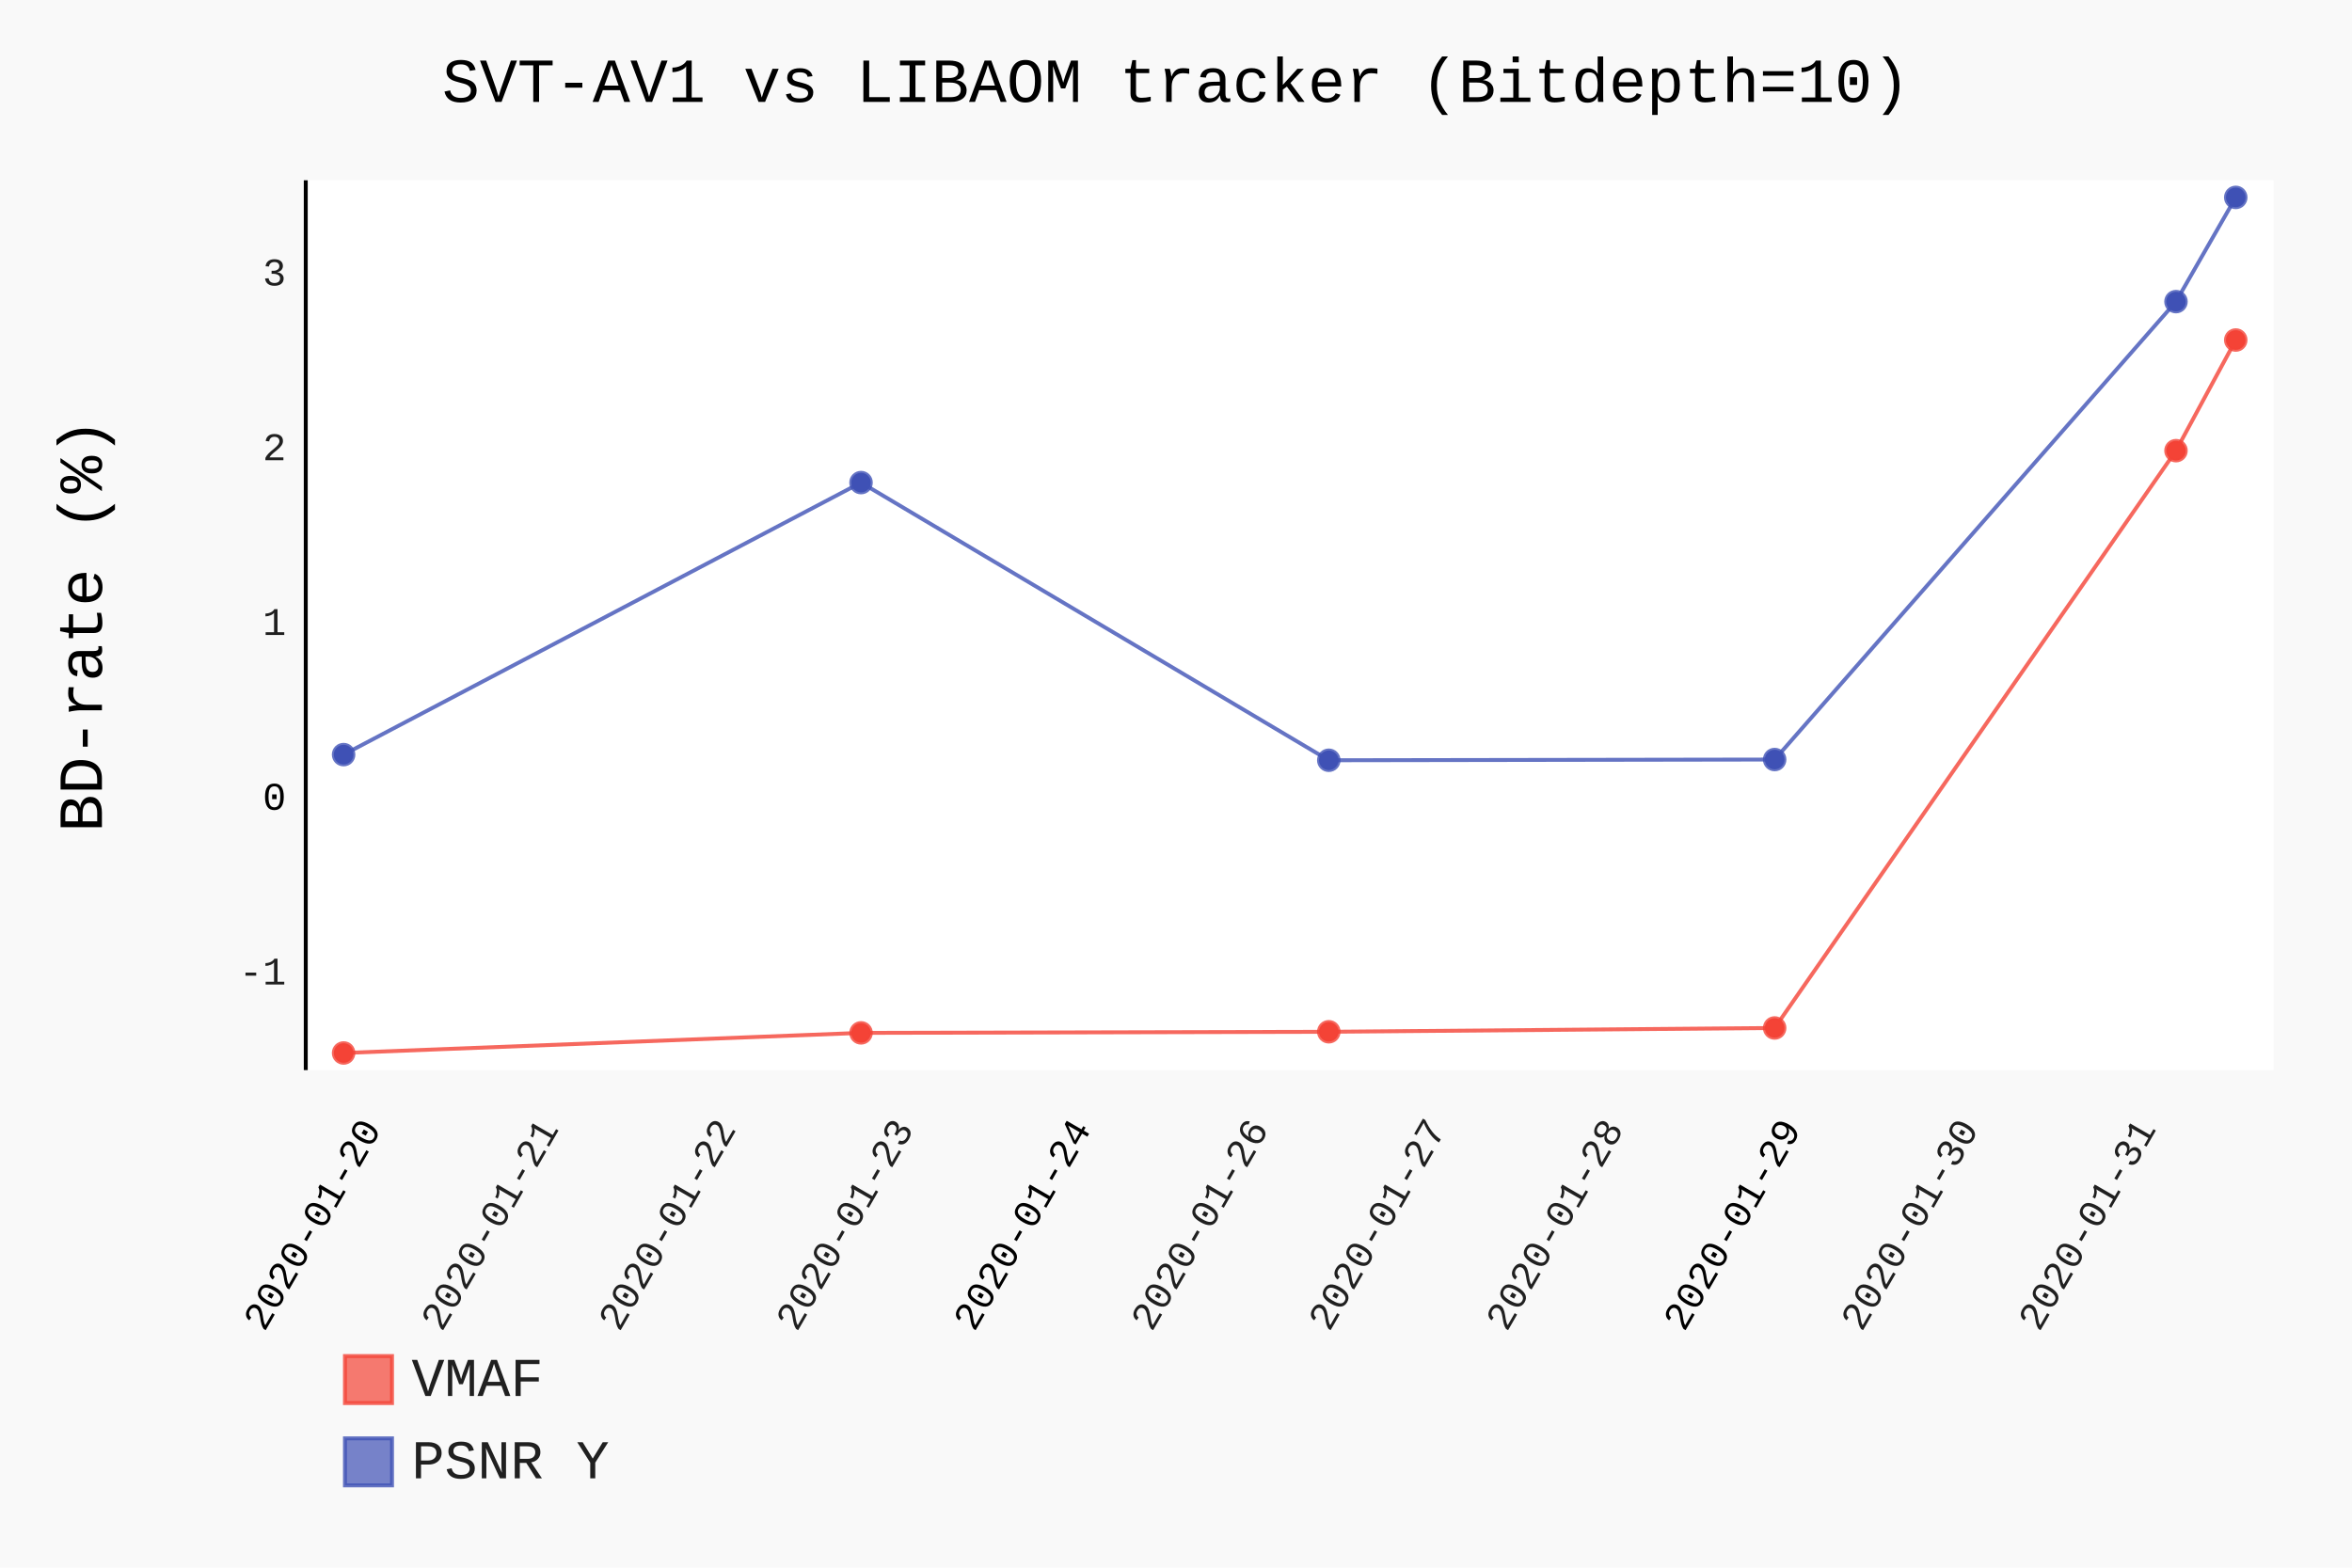
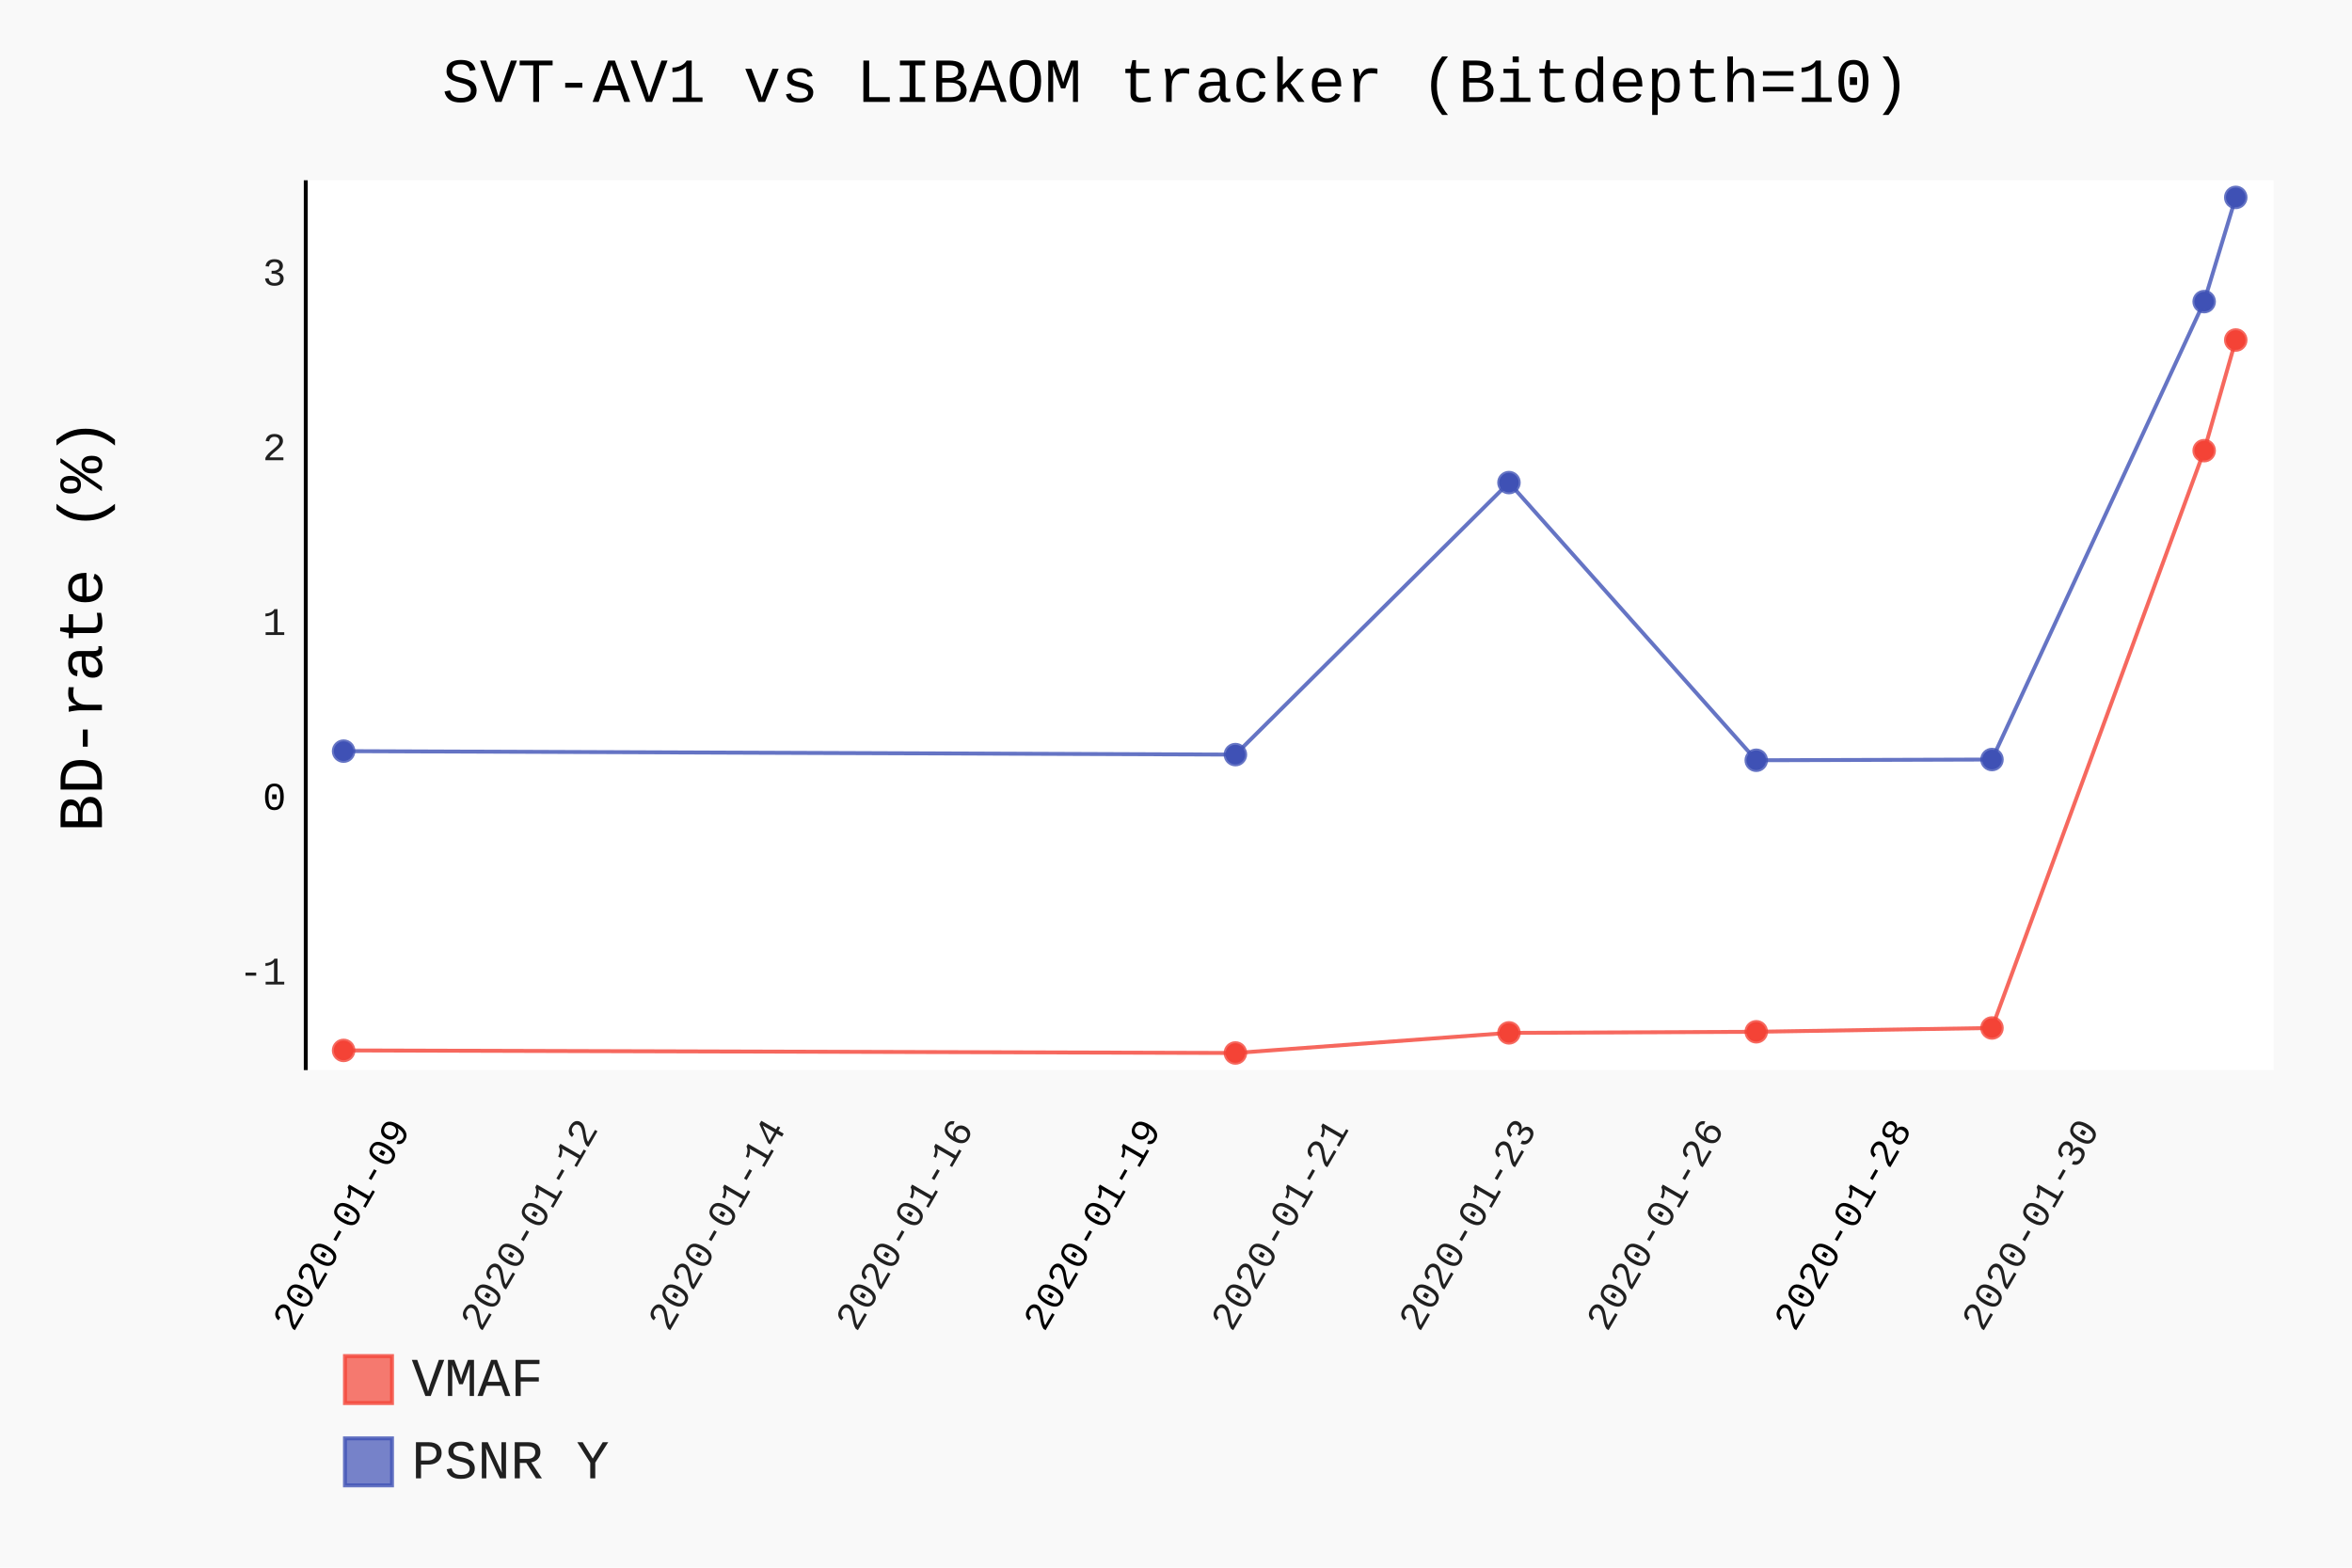
- <svg xmlns="http://www.w3.org/2000/svg" class="pygal-chart" id="chart-fec6c48b-4953-459b-8eb1-e59c18dc6407" viewBox="0 0 600 400">
+ <svg xmlns="http://www.w3.org/2000/svg" class="pygal-chart" id="chart-18df4bc6-46e8-4cbc-8979-6ac7e7df4463" viewBox="0 0 600 400">
  <defs>
-     <style type="text/css">#chart-fec6c48b-4953-459b-8eb1-e59c18dc6407{-webkit-user-select:none;-webkit-font-smoothing:antialiased;font-family:Consolas,"Liberation Mono",Menlo,Courier,monospace}#chart-fec6c48b-4953-459b-8eb1-e59c18dc6407 .title{font-family:Consolas,"Liberation Mono",Menlo,Courier,monospace;font-size:16px}#chart-fec6c48b-4953-459b-8eb1-e59c18dc6407 .legends .legend text{font-family:Consolas,"Liberation Mono",Menlo,Courier,monospace;font-size:14px}#chart-fec6c48b-4953-459b-8eb1-e59c18dc6407 .axis text{font-family:Consolas,"Liberation Mono",Menlo,Courier,monospace;font-size:10px}#chart-fec6c48b-4953-459b-8eb1-e59c18dc6407 .axis text.major{font-family:Consolas,"Liberation Mono",Menlo,Courier,monospace;font-size:10px}#chart-fec6c48b-4953-459b-8eb1-e59c18dc6407 .text-overlay text.value{font-family:Consolas,"Liberation Mono",Menlo,Courier,monospace;font-size:16px}#chart-fec6c48b-4953-459b-8eb1-e59c18dc6407 .text-overlay text.label{font-family:Consolas,"Liberation Mono",Menlo,Courier,monospace;font-size:10px}#chart-fec6c48b-4953-459b-8eb1-e59c18dc6407 .tooltip{font-family:Consolas,"Liberation Mono",Menlo,Courier,monospace;font-size:14px}#chart-fec6c48b-4953-459b-8eb1-e59c18dc6407 text.no_data{font-family:Consolas,"Liberation Mono",Menlo,Courier,monospace;font-size:64px}
- #chart-fec6c48b-4953-459b-8eb1-e59c18dc6407{background-color:rgba(249,249,249,1)}#chart-fec6c48b-4953-459b-8eb1-e59c18dc6407 path,#chart-fec6c48b-4953-459b-8eb1-e59c18dc6407 line,#chart-fec6c48b-4953-459b-8eb1-e59c18dc6407 rect,#chart-fec6c48b-4953-459b-8eb1-e59c18dc6407 circle{-webkit-transition:150ms;-moz-transition:150ms;transition:150ms}#chart-fec6c48b-4953-459b-8eb1-e59c18dc6407 .graph &gt; .background{fill:rgba(249,249,249,1)}#chart-fec6c48b-4953-459b-8eb1-e59c18dc6407 .plot &gt; .background{fill:rgba(255,255,255,1)}#chart-fec6c48b-4953-459b-8eb1-e59c18dc6407 .graph{fill:rgba(0,0,0,.87)}#chart-fec6c48b-4953-459b-8eb1-e59c18dc6407 text.no_data{fill:rgba(0,0,0,1)}#chart-fec6c48b-4953-459b-8eb1-e59c18dc6407 .title{fill:rgba(0,0,0,1)}#chart-fec6c48b-4953-459b-8eb1-e59c18dc6407 .legends .legend text{fill:rgba(0,0,0,.87)}#chart-fec6c48b-4953-459b-8eb1-e59c18dc6407 .legends .legend:hover text{fill:rgba(0,0,0,1)}#chart-fec6c48b-4953-459b-8eb1-e59c18dc6407 .axis .line{stroke:rgba(0,0,0,1)}#chart-fec6c48b-4953-459b-8eb1-e59c18dc6407 .axis .guide.line{stroke:rgba(0,0,0,.54)}#chart-fec6c48b-4953-459b-8eb1-e59c18dc6407 .axis .major.line{stroke:rgba(0,0,0,.87)}#chart-fec6c48b-4953-459b-8eb1-e59c18dc6407 .axis text.major{fill:rgba(0,0,0,1)}#chart-fec6c48b-4953-459b-8eb1-e59c18dc6407 .axis.y .guides:hover .guide.line,#chart-fec6c48b-4953-459b-8eb1-e59c18dc6407 .line-graph .axis.x .guides:hover .guide.line,#chart-fec6c48b-4953-459b-8eb1-e59c18dc6407 .stackedline-graph .axis.x .guides:hover .guide.line,#chart-fec6c48b-4953-459b-8eb1-e59c18dc6407 .xy-graph .axis.x .guides:hover .guide.line{stroke:rgba(0,0,0,1)}#chart-fec6c48b-4953-459b-8eb1-e59c18dc6407 .axis .guides:hover text{fill:rgba(0,0,0,1)}#chart-fec6c48b-4953-459b-8eb1-e59c18dc6407 .reactive{fill-opacity:.7;stroke-opacity:.8}#chart-fec6c48b-4953-459b-8eb1-e59c18dc6407 .ci{stroke:rgba(0,0,0,.87)}#chart-fec6c48b-4953-459b-8eb1-e59c18dc6407 .reactive.active,#chart-fec6c48b-4953-459b-8eb1-e59c18dc6407 .active .reactive{fill-opacity:.8;stroke-opacity:.9;stroke-width:4}#chart-fec6c48b-4953-459b-8eb1-e59c18dc6407 .ci .reactive.active{stroke-width:1.5}#chart-fec6c48b-4953-459b-8eb1-e59c18dc6407 .series text{fill:rgba(0,0,0,1)}#chart-fec6c48b-4953-459b-8eb1-e59c18dc6407 .tooltip rect{fill:rgba(255,255,255,1);stroke:rgba(0,0,0,1);-webkit-transition:opacity 150ms;-moz-transition:opacity 150ms;transition:opacity 150ms}#chart-fec6c48b-4953-459b-8eb1-e59c18dc6407 .tooltip .label{fill:rgba(0,0,0,.87)}#chart-fec6c48b-4953-459b-8eb1-e59c18dc6407 .tooltip .label{fill:rgba(0,0,0,.87)}#chart-fec6c48b-4953-459b-8eb1-e59c18dc6407 .tooltip .legend{font-size:.8em;fill:rgba(0,0,0,.54)}#chart-fec6c48b-4953-459b-8eb1-e59c18dc6407 .tooltip .x_label{font-size:.6em;fill:rgba(0,0,0,1)}#chart-fec6c48b-4953-459b-8eb1-e59c18dc6407 .tooltip .xlink{font-size:.5em;text-decoration:underline}#chart-fec6c48b-4953-459b-8eb1-e59c18dc6407 .tooltip .value{font-size:1.5em}#chart-fec6c48b-4953-459b-8eb1-e59c18dc6407 .bound{font-size:.5em}#chart-fec6c48b-4953-459b-8eb1-e59c18dc6407 .max-value{font-size:.75em;fill:rgba(0,0,0,.54)}#chart-fec6c48b-4953-459b-8eb1-e59c18dc6407 .map-element{fill:rgba(255,255,255,1);stroke:rgba(0,0,0,.54) !important}#chart-fec6c48b-4953-459b-8eb1-e59c18dc6407 .map-element .reactive{fill-opacity:inherit;stroke-opacity:inherit}#chart-fec6c48b-4953-459b-8eb1-e59c18dc6407 .color-0,#chart-fec6c48b-4953-459b-8eb1-e59c18dc6407 .color-0 a:visited{stroke:#F44336;fill:#F44336}#chart-fec6c48b-4953-459b-8eb1-e59c18dc6407 .color-1,#chart-fec6c48b-4953-459b-8eb1-e59c18dc6407 .color-1 a:visited{stroke:#3F51B5;fill:#3F51B5}#chart-fec6c48b-4953-459b-8eb1-e59c18dc6407 .text-overlay .color-0 text{fill:black}#chart-fec6c48b-4953-459b-8eb1-e59c18dc6407 .text-overlay .color-1 text{fill:black}
- #chart-fec6c48b-4953-459b-8eb1-e59c18dc6407 text.no_data{text-anchor:middle}#chart-fec6c48b-4953-459b-8eb1-e59c18dc6407 .guide.line{fill:none}#chart-fec6c48b-4953-459b-8eb1-e59c18dc6407 .centered{text-anchor:middle}#chart-fec6c48b-4953-459b-8eb1-e59c18dc6407 .title{text-anchor:middle}#chart-fec6c48b-4953-459b-8eb1-e59c18dc6407 .legends .legend text{fill-opacity:1}#chart-fec6c48b-4953-459b-8eb1-e59c18dc6407 .axis.x text{text-anchor:middle}#chart-fec6c48b-4953-459b-8eb1-e59c18dc6407 .axis.x:not(.web) text[transform]{text-anchor:start}#chart-fec6c48b-4953-459b-8eb1-e59c18dc6407 .axis.x:not(.web) text[transform].backwards{text-anchor:end}#chart-fec6c48b-4953-459b-8eb1-e59c18dc6407 .axis.y text{text-anchor:end}#chart-fec6c48b-4953-459b-8eb1-e59c18dc6407 .axis.y text[transform].backwards{text-anchor:start}#chart-fec6c48b-4953-459b-8eb1-e59c18dc6407 .axis.y2 text{text-anchor:start}#chart-fec6c48b-4953-459b-8eb1-e59c18dc6407 .axis.y2 text[transform].backwards{text-anchor:end}#chart-fec6c48b-4953-459b-8eb1-e59c18dc6407 .axis .guide.line{stroke-dasharray:4,4}#chart-fec6c48b-4953-459b-8eb1-e59c18dc6407 .axis .major.guide.line{stroke-dasharray:6,6}#chart-fec6c48b-4953-459b-8eb1-e59c18dc6407 .horizontal .axis.y .guide.line,#chart-fec6c48b-4953-459b-8eb1-e59c18dc6407 .horizontal .axis.y2 .guide.line,#chart-fec6c48b-4953-459b-8eb1-e59c18dc6407 .vertical .axis.x .guide.line{opacity:0}#chart-fec6c48b-4953-459b-8eb1-e59c18dc6407 .horizontal .axis.always_show .guide.line,#chart-fec6c48b-4953-459b-8eb1-e59c18dc6407 .vertical .axis.always_show .guide.line{opacity:1 !important}#chart-fec6c48b-4953-459b-8eb1-e59c18dc6407 .axis.y .guides:hover .guide.line,#chart-fec6c48b-4953-459b-8eb1-e59c18dc6407 .axis.y2 .guides:hover .guide.line,#chart-fec6c48b-4953-459b-8eb1-e59c18dc6407 .axis.x .guides:hover .guide.line{opacity:1}#chart-fec6c48b-4953-459b-8eb1-e59c18dc6407 .axis .guides:hover text{opacity:1}#chart-fec6c48b-4953-459b-8eb1-e59c18dc6407 .nofill{fill:none}#chart-fec6c48b-4953-459b-8eb1-e59c18dc6407 .subtle-fill{fill-opacity:.2}#chart-fec6c48b-4953-459b-8eb1-e59c18dc6407 .dot{stroke-width:1px;fill-opacity:1}#chart-fec6c48b-4953-459b-8eb1-e59c18dc6407 .dot.active{stroke-width:5px}#chart-fec6c48b-4953-459b-8eb1-e59c18dc6407 .dot.negative{fill:transparent}#chart-fec6c48b-4953-459b-8eb1-e59c18dc6407 text,#chart-fec6c48b-4953-459b-8eb1-e59c18dc6407 tspan{stroke:none !important}#chart-fec6c48b-4953-459b-8eb1-e59c18dc6407 .series text.active{opacity:1}#chart-fec6c48b-4953-459b-8eb1-e59c18dc6407 .tooltip rect{fill-opacity:.95;stroke-width:.5}#chart-fec6c48b-4953-459b-8eb1-e59c18dc6407 .tooltip text{fill-opacity:1}#chart-fec6c48b-4953-459b-8eb1-e59c18dc6407 .showable{visibility:hidden}#chart-fec6c48b-4953-459b-8eb1-e59c18dc6407 .showable.shown{visibility:visible}#chart-fec6c48b-4953-459b-8eb1-e59c18dc6407 .gauge-background{fill:rgba(229,229,229,1);stroke:none}#chart-fec6c48b-4953-459b-8eb1-e59c18dc6407 .bg-lines{stroke:rgba(249,249,249,1);stroke-width:2px}</style>
+     <style type="text/css">#chart-18df4bc6-46e8-4cbc-8979-6ac7e7df4463{-webkit-user-select:none;-webkit-font-smoothing:antialiased;font-family:Consolas,"Liberation Mono",Menlo,Courier,monospace}#chart-18df4bc6-46e8-4cbc-8979-6ac7e7df4463 .title{font-family:Consolas,"Liberation Mono",Menlo,Courier,monospace;font-size:16px}#chart-18df4bc6-46e8-4cbc-8979-6ac7e7df4463 .legends .legend text{font-family:Consolas,"Liberation Mono",Menlo,Courier,monospace;font-size:14px}#chart-18df4bc6-46e8-4cbc-8979-6ac7e7df4463 .axis text{font-family:Consolas,"Liberation Mono",Menlo,Courier,monospace;font-size:10px}#chart-18df4bc6-46e8-4cbc-8979-6ac7e7df4463 .axis text.major{font-family:Consolas,"Liberation Mono",Menlo,Courier,monospace;font-size:10px}#chart-18df4bc6-46e8-4cbc-8979-6ac7e7df4463 .text-overlay text.value{font-family:Consolas,"Liberation Mono",Menlo,Courier,monospace;font-size:16px}#chart-18df4bc6-46e8-4cbc-8979-6ac7e7df4463 .text-overlay text.label{font-family:Consolas,"Liberation Mono",Menlo,Courier,monospace;font-size:10px}#chart-18df4bc6-46e8-4cbc-8979-6ac7e7df4463 .tooltip{font-family:Consolas,"Liberation Mono",Menlo,Courier,monospace;font-size:14px}#chart-18df4bc6-46e8-4cbc-8979-6ac7e7df4463 text.no_data{font-family:Consolas,"Liberation Mono",Menlo,Courier,monospace;font-size:64px}
+ #chart-18df4bc6-46e8-4cbc-8979-6ac7e7df4463{background-color:rgba(249,249,249,1)}#chart-18df4bc6-46e8-4cbc-8979-6ac7e7df4463 path,#chart-18df4bc6-46e8-4cbc-8979-6ac7e7df4463 line,#chart-18df4bc6-46e8-4cbc-8979-6ac7e7df4463 rect,#chart-18df4bc6-46e8-4cbc-8979-6ac7e7df4463 circle{-webkit-transition:150ms;-moz-transition:150ms;transition:150ms}#chart-18df4bc6-46e8-4cbc-8979-6ac7e7df4463 .graph &gt; .background{fill:rgba(249,249,249,1)}#chart-18df4bc6-46e8-4cbc-8979-6ac7e7df4463 .plot &gt; .background{fill:rgba(255,255,255,1)}#chart-18df4bc6-46e8-4cbc-8979-6ac7e7df4463 .graph{fill:rgba(0,0,0,.87)}#chart-18df4bc6-46e8-4cbc-8979-6ac7e7df4463 text.no_data{fill:rgba(0,0,0,1)}#chart-18df4bc6-46e8-4cbc-8979-6ac7e7df4463 .title{fill:rgba(0,0,0,1)}#chart-18df4bc6-46e8-4cbc-8979-6ac7e7df4463 .legends .legend text{fill:rgba(0,0,0,.87)}#chart-18df4bc6-46e8-4cbc-8979-6ac7e7df4463 .legends .legend:hover text{fill:rgba(0,0,0,1)}#chart-18df4bc6-46e8-4cbc-8979-6ac7e7df4463 .axis .line{stroke:rgba(0,0,0,1)}#chart-18df4bc6-46e8-4cbc-8979-6ac7e7df4463 .axis .guide.line{stroke:rgba(0,0,0,.54)}#chart-18df4bc6-46e8-4cbc-8979-6ac7e7df4463 .axis .major.line{stroke:rgba(0,0,0,.87)}#chart-18df4bc6-46e8-4cbc-8979-6ac7e7df4463 .axis text.major{fill:rgba(0,0,0,1)}#chart-18df4bc6-46e8-4cbc-8979-6ac7e7df4463 .axis.y .guides:hover .guide.line,#chart-18df4bc6-46e8-4cbc-8979-6ac7e7df4463 .line-graph .axis.x .guides:hover .guide.line,#chart-18df4bc6-46e8-4cbc-8979-6ac7e7df4463 .stackedline-graph .axis.x .guides:hover .guide.line,#chart-18df4bc6-46e8-4cbc-8979-6ac7e7df4463 .xy-graph .axis.x .guides:hover .guide.line{stroke:rgba(0,0,0,1)}#chart-18df4bc6-46e8-4cbc-8979-6ac7e7df4463 .axis .guides:hover text{fill:rgba(0,0,0,1)}#chart-18df4bc6-46e8-4cbc-8979-6ac7e7df4463 .reactive{fill-opacity:.7;stroke-opacity:.8}#chart-18df4bc6-46e8-4cbc-8979-6ac7e7df4463 .ci{stroke:rgba(0,0,0,.87)}#chart-18df4bc6-46e8-4cbc-8979-6ac7e7df4463 .reactive.active,#chart-18df4bc6-46e8-4cbc-8979-6ac7e7df4463 .active .reactive{fill-opacity:.8;stroke-opacity:.9;stroke-width:4}#chart-18df4bc6-46e8-4cbc-8979-6ac7e7df4463 .ci .reactive.active{stroke-width:1.5}#chart-18df4bc6-46e8-4cbc-8979-6ac7e7df4463 .series text{fill:rgba(0,0,0,1)}#chart-18df4bc6-46e8-4cbc-8979-6ac7e7df4463 .tooltip rect{fill:rgba(255,255,255,1);stroke:rgba(0,0,0,1);-webkit-transition:opacity 150ms;-moz-transition:opacity 150ms;transition:opacity 150ms}#chart-18df4bc6-46e8-4cbc-8979-6ac7e7df4463 .tooltip .label{fill:rgba(0,0,0,.87)}#chart-18df4bc6-46e8-4cbc-8979-6ac7e7df4463 .tooltip .label{fill:rgba(0,0,0,.87)}#chart-18df4bc6-46e8-4cbc-8979-6ac7e7df4463 .tooltip .legend{font-size:.8em;fill:rgba(0,0,0,.54)}#chart-18df4bc6-46e8-4cbc-8979-6ac7e7df4463 .tooltip .x_label{font-size:.6em;fill:rgba(0,0,0,1)}#chart-18df4bc6-46e8-4cbc-8979-6ac7e7df4463 .tooltip .xlink{font-size:.5em;text-decoration:underline}#chart-18df4bc6-46e8-4cbc-8979-6ac7e7df4463 .tooltip .value{font-size:1.5em}#chart-18df4bc6-46e8-4cbc-8979-6ac7e7df4463 .bound{font-size:.5em}#chart-18df4bc6-46e8-4cbc-8979-6ac7e7df4463 .max-value{font-size:.75em;fill:rgba(0,0,0,.54)}#chart-18df4bc6-46e8-4cbc-8979-6ac7e7df4463 .map-element{fill:rgba(255,255,255,1);stroke:rgba(0,0,0,.54) !important}#chart-18df4bc6-46e8-4cbc-8979-6ac7e7df4463 .map-element .reactive{fill-opacity:inherit;stroke-opacity:inherit}#chart-18df4bc6-46e8-4cbc-8979-6ac7e7df4463 .color-0,#chart-18df4bc6-46e8-4cbc-8979-6ac7e7df4463 .color-0 a:visited{stroke:#F44336;fill:#F44336}#chart-18df4bc6-46e8-4cbc-8979-6ac7e7df4463 .color-1,#chart-18df4bc6-46e8-4cbc-8979-6ac7e7df4463 .color-1 a:visited{stroke:#3F51B5;fill:#3F51B5}#chart-18df4bc6-46e8-4cbc-8979-6ac7e7df4463 .text-overlay .color-0 text{fill:black}#chart-18df4bc6-46e8-4cbc-8979-6ac7e7df4463 .text-overlay .color-1 text{fill:black}
+ #chart-18df4bc6-46e8-4cbc-8979-6ac7e7df4463 text.no_data{text-anchor:middle}#chart-18df4bc6-46e8-4cbc-8979-6ac7e7df4463 .guide.line{fill:none}#chart-18df4bc6-46e8-4cbc-8979-6ac7e7df4463 .centered{text-anchor:middle}#chart-18df4bc6-46e8-4cbc-8979-6ac7e7df4463 .title{text-anchor:middle}#chart-18df4bc6-46e8-4cbc-8979-6ac7e7df4463 .legends .legend text{fill-opacity:1}#chart-18df4bc6-46e8-4cbc-8979-6ac7e7df4463 .axis.x text{text-anchor:middle}#chart-18df4bc6-46e8-4cbc-8979-6ac7e7df4463 .axis.x:not(.web) text[transform]{text-anchor:start}#chart-18df4bc6-46e8-4cbc-8979-6ac7e7df4463 .axis.x:not(.web) text[transform].backwards{text-anchor:end}#chart-18df4bc6-46e8-4cbc-8979-6ac7e7df4463 .axis.y text{text-anchor:end}#chart-18df4bc6-46e8-4cbc-8979-6ac7e7df4463 .axis.y text[transform].backwards{text-anchor:start}#chart-18df4bc6-46e8-4cbc-8979-6ac7e7df4463 .axis.y2 text{text-anchor:start}#chart-18df4bc6-46e8-4cbc-8979-6ac7e7df4463 .axis.y2 text[transform].backwards{text-anchor:end}#chart-18df4bc6-46e8-4cbc-8979-6ac7e7df4463 .axis .guide.line{stroke-dasharray:4,4}#chart-18df4bc6-46e8-4cbc-8979-6ac7e7df4463 .axis .major.guide.line{stroke-dasharray:6,6}#chart-18df4bc6-46e8-4cbc-8979-6ac7e7df4463 .horizontal .axis.y .guide.line,#chart-18df4bc6-46e8-4cbc-8979-6ac7e7df4463 .horizontal .axis.y2 .guide.line,#chart-18df4bc6-46e8-4cbc-8979-6ac7e7df4463 .vertical .axis.x .guide.line{opacity:0}#chart-18df4bc6-46e8-4cbc-8979-6ac7e7df4463 .horizontal .axis.always_show .guide.line,#chart-18df4bc6-46e8-4cbc-8979-6ac7e7df4463 .vertical .axis.always_show .guide.line{opacity:1 !important}#chart-18df4bc6-46e8-4cbc-8979-6ac7e7df4463 .axis.y .guides:hover .guide.line,#chart-18df4bc6-46e8-4cbc-8979-6ac7e7df4463 .axis.y2 .guides:hover .guide.line,#chart-18df4bc6-46e8-4cbc-8979-6ac7e7df4463 .axis.x .guides:hover .guide.line{opacity:1}#chart-18df4bc6-46e8-4cbc-8979-6ac7e7df4463 .axis .guides:hover text{opacity:1}#chart-18df4bc6-46e8-4cbc-8979-6ac7e7df4463 .nofill{fill:none}#chart-18df4bc6-46e8-4cbc-8979-6ac7e7df4463 .subtle-fill{fill-opacity:.2}#chart-18df4bc6-46e8-4cbc-8979-6ac7e7df4463 .dot{stroke-width:1px;fill-opacity:1}#chart-18df4bc6-46e8-4cbc-8979-6ac7e7df4463 .dot.active{stroke-width:5px}#chart-18df4bc6-46e8-4cbc-8979-6ac7e7df4463 .dot.negative{fill:transparent}#chart-18df4bc6-46e8-4cbc-8979-6ac7e7df4463 text,#chart-18df4bc6-46e8-4cbc-8979-6ac7e7df4463 tspan{stroke:none !important}#chart-18df4bc6-46e8-4cbc-8979-6ac7e7df4463 .series text.active{opacity:1}#chart-18df4bc6-46e8-4cbc-8979-6ac7e7df4463 .tooltip rect{fill-opacity:.95;stroke-width:.5}#chart-18df4bc6-46e8-4cbc-8979-6ac7e7df4463 .tooltip text{fill-opacity:1}#chart-18df4bc6-46e8-4cbc-8979-6ac7e7df4463 .showable{visibility:hidden}#chart-18df4bc6-46e8-4cbc-8979-6ac7e7df4463 .showable.shown{visibility:visible}#chart-18df4bc6-46e8-4cbc-8979-6ac7e7df4463 .gauge-background{fill:rgba(229,229,229,1);stroke:none}#chart-18df4bc6-46e8-4cbc-8979-6ac7e7df4463 .bg-lines{stroke:rgba(249,249,249,1);stroke-width:2px}</style>
  </defs>
  <g class="graph datetimeline-graph vertical">
    <rect class="background" height="400" width="600" x="0" y="0" />
    <g class="plot" transform="translate(78, 46)">
      <rect class="background" height="227.038" width="502.0" x="0" y="0" />
      <g class="axis y">
        <g class="guides">
          <text class="" x="-5" y="205.208">-1</text>
        </g>
        <g class="guides">
          <text class="major" x="-5" y="160.613">0</text>
        </g>
        <g class="guides">
          <text class="" x="-5" y="116.018">1</text>
        </g>
        <g class="guides">
          <text class="" x="-5" y="71.424">2</text>
        </g>
        <g class="guides">
          <text class="" x="-5" y="26.829">3</text>
        </g>
      </g>
      <g class="axis x">
        <path class="line" d="M0 0 v227.038" />
        <g class="guides">
-           <path class="major guide line" d="M19.434 0 v227.038" />
-           <text class="major backwards" transform="rotate(300 19.43371 242.0385)" x="19.434" y="242.038">2020-01-20</text>
+           <path class="major guide line" d="M26.889 0 v227.038" />
+           <text class="major backwards" transform="rotate(300 26.88872 242.0385)" x="26.889" y="242.038">2020-01-09</text>
        </g>
        <g class="guides">
-           <path class="guide line" d="M64.711 0 v227.038" />
-           <text class="backwards" transform="rotate(300 64.71084 242.0385)" x="64.711" y="242.038">2020-01-21</text>
+           <path class="guide line" d="M74.763 0 v227.038" />
+           <text class="backwards" transform="rotate(300 74.76337 242.0385)" x="74.763" y="242.038">2020-01-12</text>
        </g>
        <g class="guides">
-           <path class="guide line" d="M109.988 0 v227.038" />
-           <text class="backwards" transform="rotate(300 109.988 242.0385)" x="109.988" y="242.038">2020-01-22</text>
+           <path class="guide line" d="M122.638 0 v227.038" />
+           <text class="backwards" transform="rotate(300 122.638 242.0385)" x="122.638" y="242.038">2020-01-14</text>
        </g>
        <g class="guides">
-           <path class="guide line" d="M155.265 0 v227.038" />
-           <text class="backwards" transform="rotate(300 155.2651 242.0385)" x="155.265" y="242.038">2020-01-23</text>
+           <path class="guide line" d="M170.513 0 v227.038" />
+           <text class="backwards" transform="rotate(300 170.5127 242.0385)" x="170.513" y="242.038">2020-01-16</text>
        </g>
        <g class="guides">
-           <path class="major guide line" d="M200.542 0 v227.038" />
-           <text class="major backwards" transform="rotate(300 200.5423 242.0385)" x="200.542" y="242.038">2020-01-24</text>
+           <path class="major guide line" d="M218.387 0 v227.038" />
+           <text class="major backwards" transform="rotate(300 218.3873 242.0385)" x="218.387" y="242.038">2020-01-19</text>
        </g>
        <g class="guides">
-           <path class="guide line" d="M245.819 0 v227.038" />
-           <text class="backwards" transform="rotate(300 245.8194 242.0385)" x="245.819" y="242.038">2020-01-26</text>
+           <path class="guide line" d="M266.262 0 v227.038" />
+           <text class="backwards" transform="rotate(300 266.262 242.0385)" x="266.262" y="242.038">2020-01-21</text>
        </g>
        <g class="guides">
-           <path class="guide line" d="M291.097 0 v227.038" />
-           <text class="backwards" transform="rotate(300 291.0965 242.0385)" x="291.097" y="242.038">2020-01-27</text>
+           <path class="guide line" d="M314.137 0 v227.038" />
+           <text class="backwards" transform="rotate(300 314.1366 242.0385)" x="314.137" y="242.038">2020-01-23</text>
        </g>
        <g class="guides">
-           <path class="guide line" d="M336.374 0 v227.038" />
-           <text class="backwards" transform="rotate(300 336.3737 242.0385)" x="336.374" y="242.038">2020-01-28</text>
+           <path class="guide line" d="M362.011 0 v227.038" />
+           <text class="backwards" transform="rotate(300 362.0113 242.0385)" x="362.011" y="242.038">2020-01-26</text>
        </g>
        <g class="guides">
-           <path class="major guide line" d="M381.651 0 v227.038" />
-           <text class="major backwards" transform="rotate(300 381.6508 242.0385)" x="381.651" y="242.038">2020-01-29</text>
+           <path class="major guide line" d="M409.886 0 v227.038" />
+           <text class="major backwards" transform="rotate(300 409.8859 242.0385)" x="409.886" y="242.038">2020-01-28</text>
        </g>
        <g class="guides">
-           <path class="guide line" d="M426.928 0 v227.038" />
-           <text class="backwards" transform="rotate(300 426.9279 242.0385)" x="426.928" y="242.038">2020-01-30</text>
-         </g>
-         <g class="guides">
-           <path class="guide line" d="M472.205 0 v227.038" />
-           <text class="backwards" transform="rotate(300 472.2051 242.0385)" x="472.205" y="242.038">2020-01-31</text>
+           <path class="guide line" d="M457.761 0 v227.038" />
+           <text class="backwards" transform="rotate(300 457.7606 242.0385)" x="457.761" y="242.038">2020-01-30</text>
        </g>
      </g>
      <g class="series serie-0 color-0">
-         <path class="line reactive nofill" d="M9.654 222.672 L141.651 217.539 260.975 217.26 374.718 216.292 477.098 68.988 492.346 40.759" />
+         <path class="line reactive nofill" d="M9.654 222.015 L237.154 222.672 306.939 217.539 370.024 217.26 430.158 216.292 484.285 68.988 492.346 40.759" />
      </g>
      <g class="series serie-1 color-1">
-         <path class="line reactive nofill" d="M9.654 146.541 L141.651 77.135 260.975 147.982 374.718 147.798 477.098 30.959 492.346 4.366" />
+         <path class="line reactive nofill" d="M9.654 145.656 L237.154 146.541 306.939 77.135 370.024 147.982 430.158 147.798 484.285 30.959 492.346 4.366" />
      </g>
    </g>
    <g class="titles">
      <text class="title plot_title" x="300.0" y="26">SVT-AV1 vs LIBAOM tracker (Bitdepth=10)</text>
      <text class="title" transform="rotate(-90 0 159.5192)" x="0" y="185.519">BD-rate (%)</text>
    </g>
    <g class="plot overlay" transform="translate(78, 46)">
      <g class="series serie-0 color-0">
        <g class="dots">
-           <circle class="dot reactive tooltip-trigger" cx="9.654" cy="222.672" r="2.5" />
+           <circle class="dot reactive tooltip-trigger" cx="9.654" cy="222.015" r="2.5" />
        </g>
        <g class="dots">
-           <circle class="dot reactive tooltip-trigger" cx="141.651" cy="217.539" r="2.5" />
+           <circle class="dot reactive tooltip-trigger" cx="237.154" cy="222.672" r="2.5" />
        </g>
        <g class="dots">
-           <circle class="dot reactive tooltip-trigger" cx="260.975" cy="217.26" r="2.5" />
+           <circle class="dot reactive tooltip-trigger" cx="306.939" cy="217.539" r="2.5" />
        </g>
        <g class="dots">
-           <circle class="dot reactive tooltip-trigger" cx="374.718" cy="216.292" r="2.5" />
+           <circle class="dot reactive tooltip-trigger" cx="370.024" cy="217.26" r="2.5" />
        </g>
        <g class="dots">
-           <circle class="dot reactive tooltip-trigger" cx="477.098" cy="68.988" r="2.5" />
+           <circle class="dot reactive tooltip-trigger" cx="430.158" cy="216.292" r="2.5" />
+         </g>
+         <g class="dots">
+           <circle class="dot reactive tooltip-trigger" cx="484.285" cy="68.988" r="2.5" />
        </g>
        <g class="dots">
          <circle class="dot reactive tooltip-trigger" cx="492.346" cy="40.759" r="2.5" />
        </g>
      </g>
      <g class="series serie-1 color-1">
        <g class="dots">
-           <circle class="dot reactive tooltip-trigger" cx="9.654" cy="146.541" r="2.5" />
+           <circle class="dot reactive tooltip-trigger" cx="9.654" cy="145.656" r="2.5" />
        </g>
        <g class="dots">
-           <circle class="dot reactive tooltip-trigger" cx="141.651" cy="77.135" r="2.5" />
+           <circle class="dot reactive tooltip-trigger" cx="237.154" cy="146.541" r="2.5" />
        </g>
        <g class="dots">
-           <circle class="dot reactive tooltip-trigger" cx="260.975" cy="147.982" r="2.5" />
+           <circle class="dot reactive tooltip-trigger" cx="306.939" cy="77.135" r="2.5" />
        </g>
        <g class="dots">
-           <circle class="dot reactive tooltip-trigger" cx="374.718" cy="147.798" r="2.5" />
+           <circle class="dot reactive tooltip-trigger" cx="370.024" cy="147.982" r="2.5" />
        </g>
        <g class="dots">
-           <circle class="dot reactive tooltip-trigger" cx="477.098" cy="30.959" r="2.5" />
+           <circle class="dot reactive tooltip-trigger" cx="430.158" cy="147.798" r="2.5" />
+         </g>
+         <g class="dots">
+           <circle class="dot reactive tooltip-trigger" cx="484.285" cy="30.959" r="2.5" />
        </g>
        <g class="dots">
          <circle class="dot reactive tooltip-trigger" cx="492.346" cy="4.366" r="2.5" />
        </g>
      </g>
    </g>
    <g class="plot text-overlay" transform="translate(78, 46)">
      <g class="series serie-0 color-0" />
      <g class="series serie-1 color-1" />
    </g>
    <g class="plot tooltip-overlay" transform="translate(78, 46)">
      <g class="tooltip" style="opacity: 0" transform="translate(0 0)">
        <rect class="tooltip-box" height="0" rx="0" ry="0" width="0" />
        <g class="text" />
      </g>
    </g>
    <g class="legends" transform="translate(88, 345)">
      <g class="legend reactive activate-serie" id="activate-serie-0">
        <rect class="color-0 reactive" height="12" width="12" x="0.0" y="1.0" />
        <text x="17.0" y="11.2">VMAF</text>
      </g>
      <g class="legend reactive activate-serie" id="activate-serie-1">
        <rect class="color-1 reactive" height="12" width="12" x="0.0" y="22.0" />
        <text x="17.0" y="32.2">PSNR Y</text>
      </g>
    </g>
  </g>
</svg>
